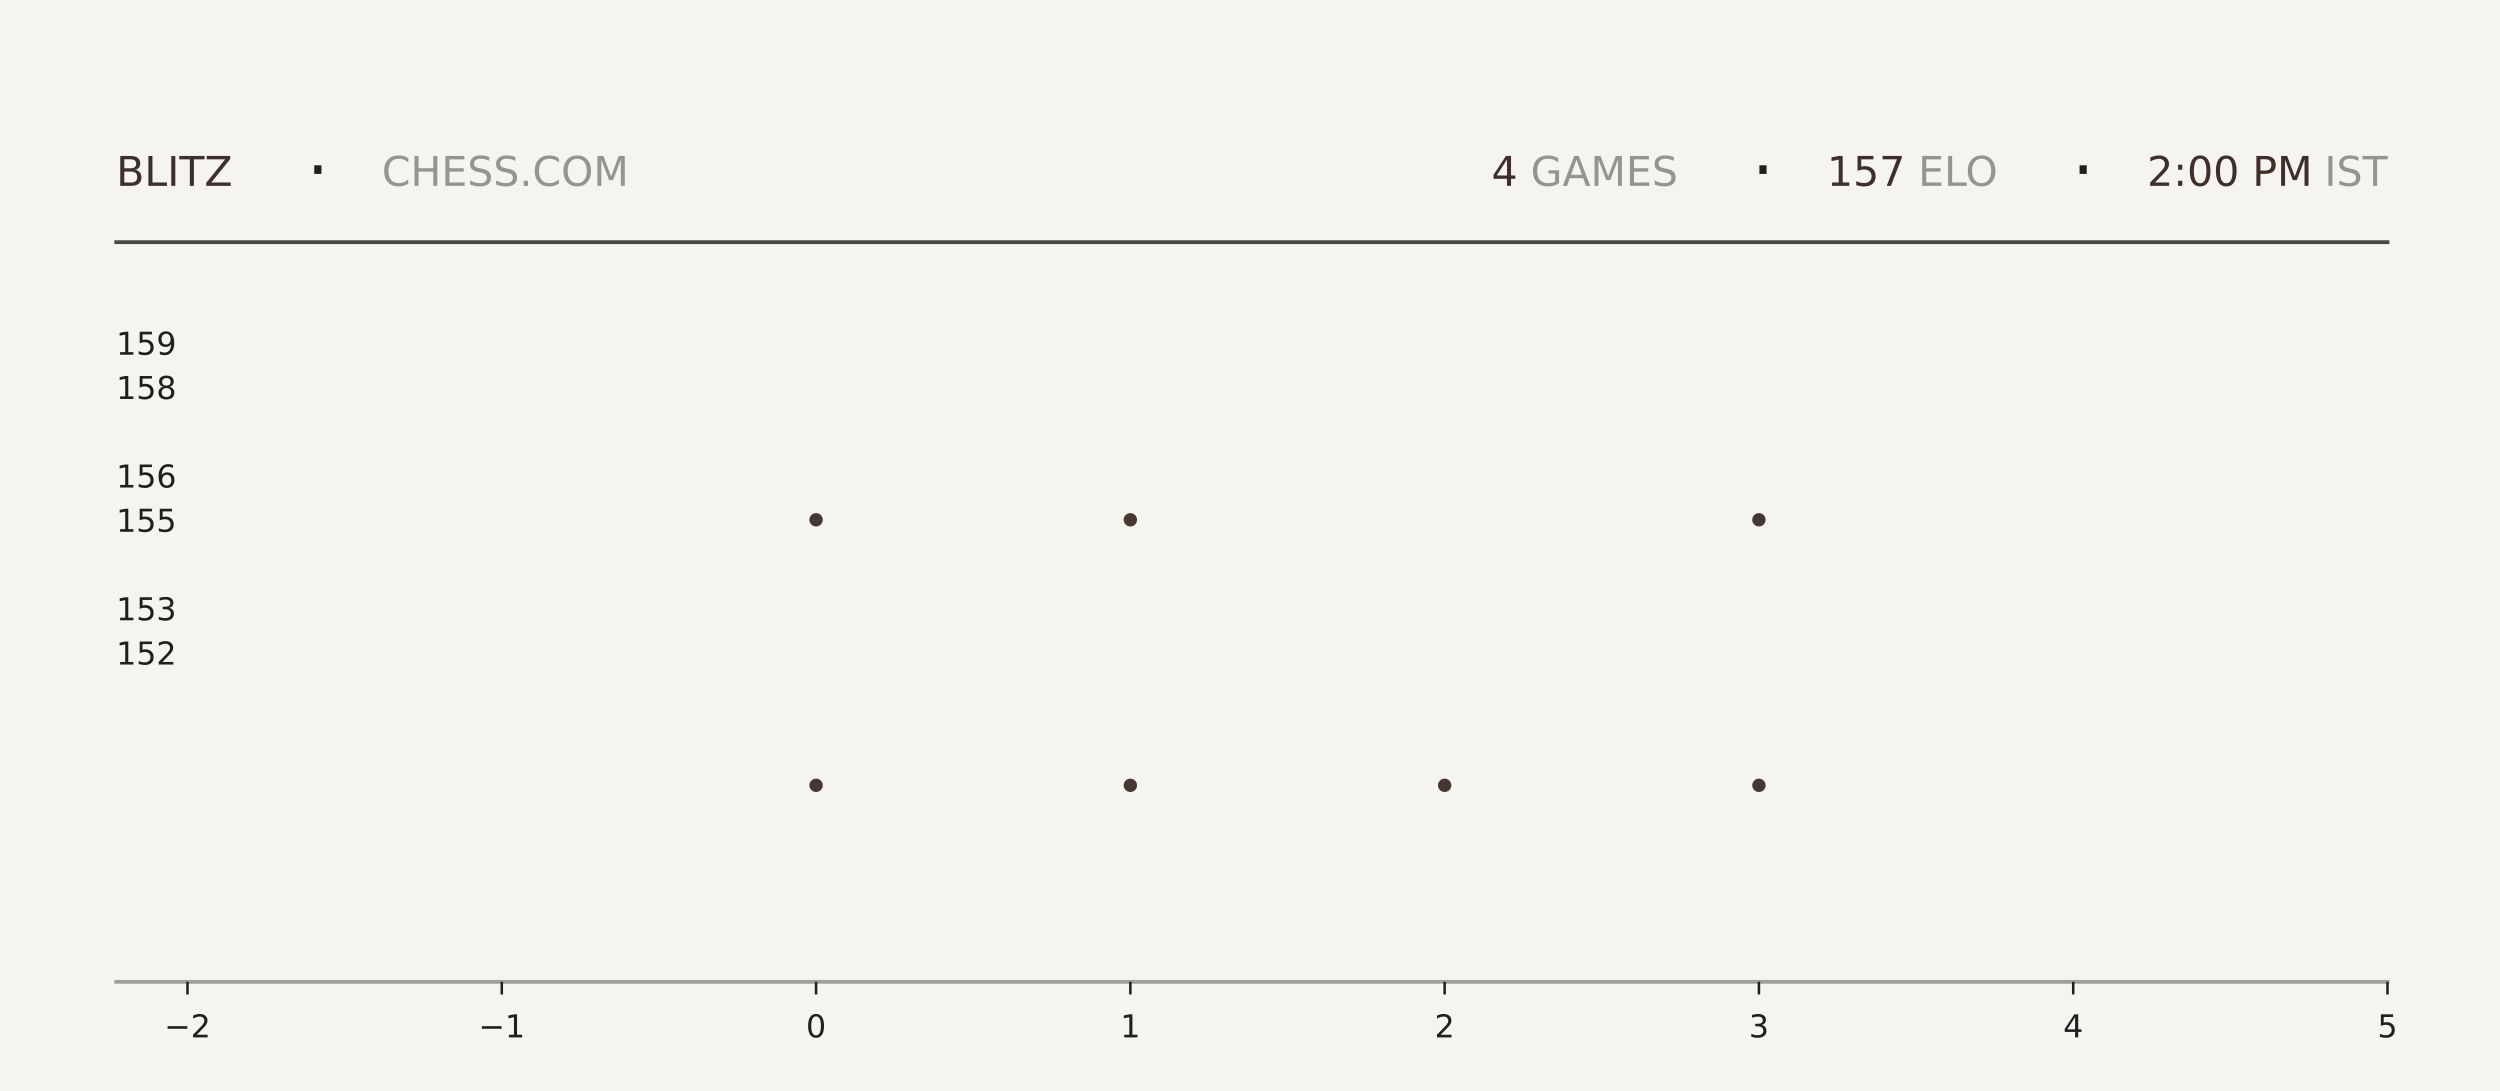
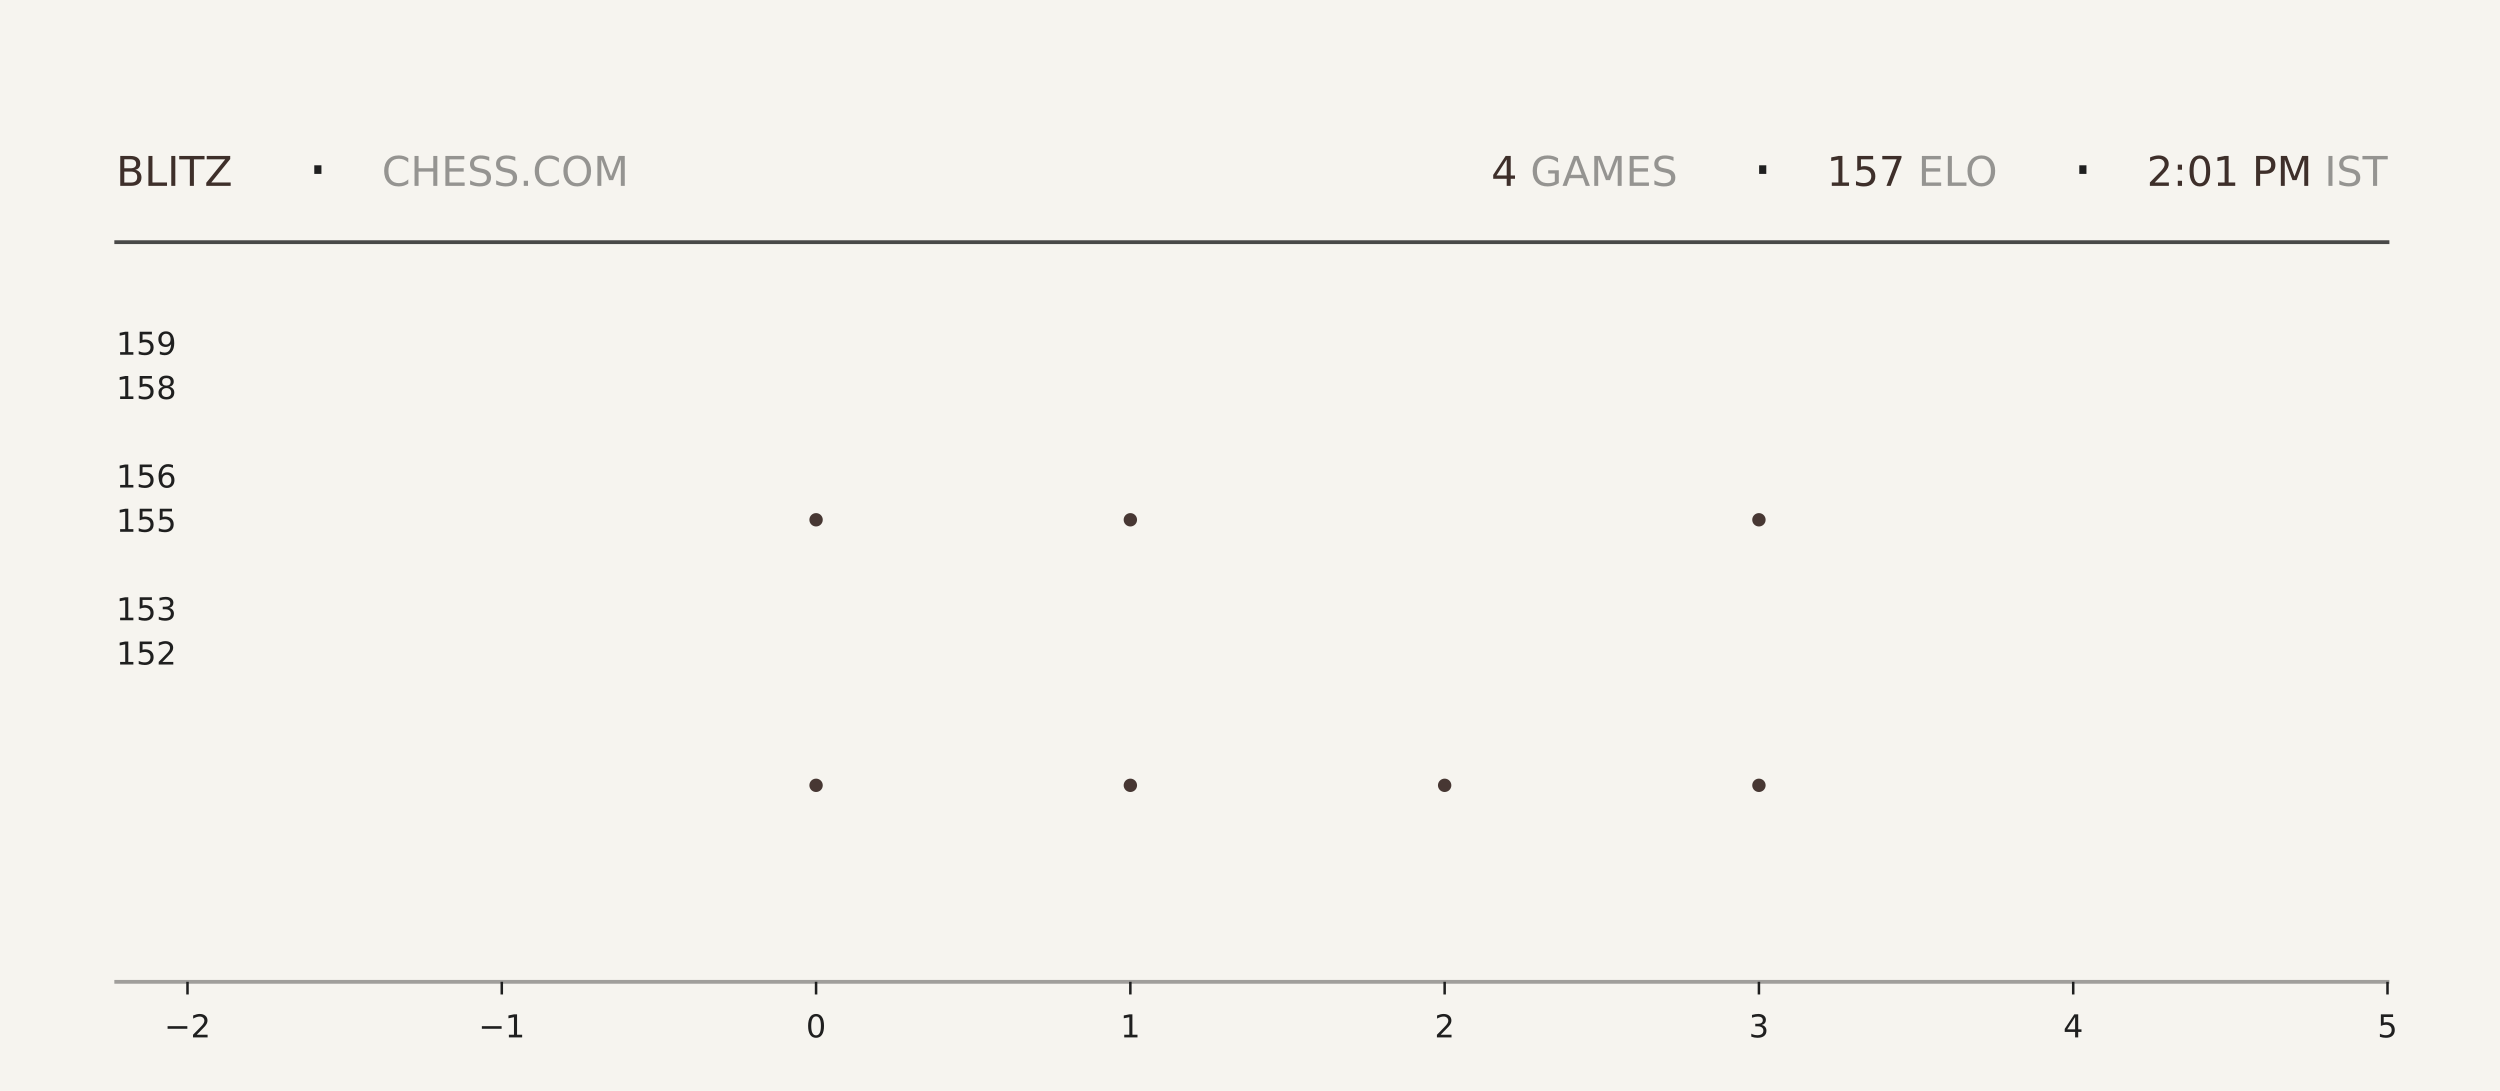
<svg xmlns="http://www.w3.org/2000/svg" xmlns:xlink="http://www.w3.org/1999/xlink" width="792pt" height="345.6pt" viewBox="0 0 792 345.6" version="1.1">
  <defs>
    <style type="text/css">*{stroke-linejoin: round; stroke-linecap: butt}</style>
  </defs>
  <g id="figure_1">
    <g id="patch_1">
      <path d="M 0 345.6  L 792 345.6  L 792 0  L 0 0  z " style="fill: #f6f4ef" />
    </g>
    <g id="axes_1">
      <g id="patch_2">
        <path d="M 59.4 311.04  L 756.36 311.04  L 756.36 103.68  L 59.4 103.68  z " style="fill: #f6f4ef" />
      </g>
      <g id="PathCollection_1">
        <defs>
-           <path id="m1ee9333747" d="M 0 2.121  C 0.563 2.121 1.102 1.898 1.5 1.5  C 1.898 1.102 2.121 0.563 2.121 0  C 2.121 -0.563 1.898 -1.102 1.5 -1.5  C 1.102 -1.898 0.563 -2.121 0 -2.121  C -0.563 -2.121 -1.102 -1.898 -1.5 -1.5  C -1.898 -1.102 -2.121 -0.563 -2.121 0  C -2.121 0.563 -1.898 1.102 -1.5 1.5  C -1.102 1.898 -0.563 2.121 0 2.121  z " />
-         </defs>
-         <g clip-path="url(#p42d26130b8)">
-           <use xlink:href="#m1ee9333747" x="258.531" y="248.79" style="fill: #3e2f2a; fill-opacity: 0.95" />
-           <use xlink:href="#m1ee9333747" x="258.531" y="164.668" style="fill: #3e2f2a; fill-opacity: 0.95" />
+           <path id="m806819370a" d="M 0 2.121  C 0.563 2.121 1.102 1.898 1.5 1.5  C 1.898 1.102 2.121 0.563 2.121 0  C 2.121 -0.563 1.898 -1.102 1.5 -1.5  C 1.102 -1.898 0.563 -2.121 0 -2.121  C -0.563 -2.121 -1.102 -1.898 -1.5 -1.5  C -1.898 -1.102 -2.121 -0.563 -2.121 0  C -2.121 0.563 -1.898 1.102 -1.5 1.5  C -1.102 1.898 -0.563 2.121 0 2.121  z " />
+         </defs>
+         <g clip-path="url(#p1b0a1ac75c)">
+           <use xlink:href="#m806819370a" x="258.531" y="248.79" style="fill: #3e2f2a; fill-opacity: 0.95" />
+           <use xlink:href="#m806819370a" x="258.531" y="164.668" style="fill: #3e2f2a; fill-opacity: 0.95" />
        </g>
      </g>
      <g id="PathCollection_2">
-         <g clip-path="url(#p42d26130b8)">
-           <use xlink:href="#m1ee9333747" x="358.097" y="248.79" style="fill: #3e2f2a; fill-opacity: 0.95" />
-           <use xlink:href="#m1ee9333747" x="358.097" y="164.668" style="fill: #3e2f2a; fill-opacity: 0.95" />
-           <use xlink:href="#m1ee9333747" x="358.097" y="80.547" style="fill: #3e2f2a; fill-opacity: 0.95" />
+         <g clip-path="url(#p1b0a1ac75c)">
+           <use xlink:href="#m806819370a" x="358.097" y="248.79" style="fill: #3e2f2a; fill-opacity: 0.95" />
+           <use xlink:href="#m806819370a" x="358.097" y="164.668" style="fill: #3e2f2a; fill-opacity: 0.95" />
+           <use xlink:href="#m806819370a" x="358.097" y="80.547" style="fill: #3e2f2a; fill-opacity: 0.95" />
        </g>
      </g>
      <g id="PathCollection_3">
-         <g clip-path="url(#p42d26130b8)">
-           <use xlink:href="#m1ee9333747" x="457.663" y="248.79" style="fill: #3e2f2a; fill-opacity: 0.95" />
+         <g clip-path="url(#p1b0a1ac75c)">
+           <use xlink:href="#m806819370a" x="457.663" y="248.79" style="fill: #3e2f2a; fill-opacity: 0.95" />
        </g>
      </g>
      <g id="PathCollection_4">
-         <g clip-path="url(#p42d26130b8)">
-           <use xlink:href="#m1ee9333747" x="557.229" y="248.79" style="fill: #3e2f2a; fill-opacity: 0.95" />
-           <use xlink:href="#m1ee9333747" x="557.229" y="164.668" style="fill: #3e2f2a; fill-opacity: 0.95" />
-           <use xlink:href="#m1ee9333747" x="557.229" y="80.547" style="fill: #3e2f2a; fill-opacity: 0.95" />
+         <g clip-path="url(#p1b0a1ac75c)">
+           <use xlink:href="#m806819370a" x="557.229" y="248.79" style="fill: #3e2f2a; fill-opacity: 0.95" />
+           <use xlink:href="#m806819370a" x="557.229" y="164.668" style="fill: #3e2f2a; fill-opacity: 0.95" />
+           <use xlink:href="#m806819370a" x="557.229" y="80.547" style="fill: #3e2f2a; fill-opacity: 0.95" />
        </g>
      </g>
      <g id="matplotlib.axis_1">
        <g id="xtick_1">
          <g id="line2d_1">
            <defs>
-               <path id="m5857d3f078" d="M 0 0  L 0 4  " style="stroke: #1f1f1f; stroke-width: 0.8" />
+               <path id="md89f939be7" d="M 0 0  L 0 4  " style="stroke: #1f1f1f; stroke-width: 0.8" />
            </defs>
            <g>
-               <use xlink:href="#m5857d3f078" x="59.4" y="311.04" style="fill: #1f1f1f; stroke: #1f1f1f; stroke-width: 0.8" />
+               <use xlink:href="#md89f939be7" x="59.4" y="311.04" style="fill: #1f1f1f; stroke: #1f1f1f; stroke-width: 0.8" />
            </g>
          </g>
          <g id="text_1">
            <g style="fill: #1f1f1f" transform="translate(52.02891 328.6384) scale(0.1 -0.1)">
              <defs>
                <path id="DejaVuSans-2212" d="M 678 2272  L 4684 2272  L 4684 1741  L 678 1741  L 678 2272  z " transform="scale(0.015625)" />
                <path id="DejaVuSans-32" d="M 1228 531  L 3431 531  L 3431 0  L 469 0  L 469 531  Q 828 903 1448 1529  Q 2069 2156 2228 2338  Q 2531 2678 2651 2914  Q 2772 3150 2772 3378  Q 2772 3750 2511 3984  Q 2250 4219 1831 4219  Q 1534 4219 1204 4116  Q 875 4013 500 3803  L 500 4441  Q 881 4594 1212 4672  Q 1544 4750 1819 4750  Q 2544 4750 2975 4387  Q 3406 4025 3406 3419  Q 3406 3131 3298 2873  Q 3191 2616 2906 2266  Q 2828 2175 2409 1742  Q 1991 1309 1228 531  z " transform="scale(0.015625)" />
              </defs>
              <use xlink:href="#DejaVuSans-2212" />
              <use xlink:href="#DejaVuSans-32" transform="translate(83.78906 0)" />
            </g>
          </g>
        </g>
        <g id="xtick_2">
          <g id="line2d_2">
            <g>
-               <use xlink:href="#m5857d3f078" x="158.966" y="311.04" style="fill: #1f1f1f; stroke: #1f1f1f; stroke-width: 0.8" />
+               <use xlink:href="#md89f939be7" x="158.966" y="311.04" style="fill: #1f1f1f; stroke: #1f1f1f; stroke-width: 0.8" />
            </g>
          </g>
          <g id="text_2">
            <g style="fill: #1f1f1f" transform="translate(151.5946 328.6384) scale(0.1 -0.1)">
              <defs>
                <path id="DejaVuSans-31" d="M 794 531  L 1825 531  L 1825 4091  L 703 3866  L 703 4441  L 1819 4666  L 2450 4666  L 2450 531  L 3481 531  L 3481 0  L 794 0  L 794 531  z " transform="scale(0.015625)" />
              </defs>
              <use xlink:href="#DejaVuSans-2212" />
              <use xlink:href="#DejaVuSans-31" transform="translate(83.78906 0)" />
            </g>
          </g>
        </g>
        <g id="xtick_3">
          <g id="line2d_3">
            <g>
-               <use xlink:href="#m5857d3f078" x="258.531" y="311.04" style="fill: #1f1f1f; stroke: #1f1f1f; stroke-width: 0.8" />
+               <use xlink:href="#md89f939be7" x="258.531" y="311.04" style="fill: #1f1f1f; stroke: #1f1f1f; stroke-width: 0.8" />
            </g>
          </g>
          <g id="text_3">
            <g style="fill: #1f1f1f" transform="translate(255.3502 328.6384) scale(0.1 -0.1)">
              <defs>
                <path id="DejaVuSans-30" d="M 2034 4250  Q 1547 4250 1301 3770  Q 1056 3291 1056 2328  Q 1056 1369 1301 889  Q 1547 409 2034 409  Q 2525 409 2770 889  Q 3016 1369 3016 2328  Q 3016 3291 2770 3770  Q 2525 4250 2034 4250  z M 2034 4750  Q 2819 4750 3233 4129  Q 3647 3509 3647 2328  Q 3647 1150 3233 529  Q 2819 -91 2034 -91  Q 1250 -91 836 529  Q 422 1150 422 2328  Q 422 3509 836 4129  Q 1250 4750 2034 4750  z " transform="scale(0.015625)" />
              </defs>
              <use xlink:href="#DejaVuSans-30" />
            </g>
          </g>
        </g>
        <g id="xtick_4">
          <g id="line2d_4">
            <g>
-               <use xlink:href="#m5857d3f078" x="358.097" y="311.04" style="fill: #1f1f1f; stroke: #1f1f1f; stroke-width: 0.8" />
+               <use xlink:href="#md89f939be7" x="358.097" y="311.04" style="fill: #1f1f1f; stroke: #1f1f1f; stroke-width: 0.8" />
            </g>
          </g>
          <g id="text_4">
            <g style="fill: #1f1f1f" transform="translate(354.9159 328.6384) scale(0.1 -0.1)">
              <use xlink:href="#DejaVuSans-31" />
            </g>
          </g>
        </g>
        <g id="xtick_5">
          <g id="line2d_5">
            <g>
-               <use xlink:href="#m5857d3f078" x="457.663" y="311.04" style="fill: #1f1f1f; stroke: #1f1f1f; stroke-width: 0.8" />
+               <use xlink:href="#md89f939be7" x="457.663" y="311.04" style="fill: #1f1f1f; stroke: #1f1f1f; stroke-width: 0.8" />
            </g>
          </g>
          <g id="text_5">
            <g style="fill: #1f1f1f" transform="translate(454.4816 328.6384) scale(0.1 -0.1)">
              <use xlink:href="#DejaVuSans-32" />
            </g>
          </g>
        </g>
        <g id="xtick_6">
          <g id="line2d_6">
            <g>
-               <use xlink:href="#m5857d3f078" x="557.229" y="311.04" style="fill: #1f1f1f; stroke: #1f1f1f; stroke-width: 0.8" />
+               <use xlink:href="#md89f939be7" x="557.229" y="311.04" style="fill: #1f1f1f; stroke: #1f1f1f; stroke-width: 0.8" />
            </g>
          </g>
          <g id="text_6">
            <g style="fill: #1f1f1f" transform="translate(554.0473 328.6384) scale(0.1 -0.1)">
              <defs>
                <path id="DejaVuSans-33" d="M 2597 2516  Q 3050 2419 3304 2112  Q 3559 1806 3559 1356  Q 3559 666 3084 287  Q 2609 -91 1734 -91  Q 1441 -91 1130 -33  Q 819 25 488 141  L 488 750  Q 750 597 1062 519  Q 1375 441 1716 441  Q 2309 441 2620 675  Q 2931 909 2931 1356  Q 2931 1769 2642 2001  Q 2353 2234 1838 2234  L 1294 2234  L 1294 2753  L 1863 2753  Q 2328 2753 2575 2939  Q 2822 3125 2822 3475  Q 2822 3834 2567 4026  Q 2313 4219 1838 4219  Q 1578 4219 1281 4162  Q 984 4106 628 3988  L 628 4550  Q 988 4650 1302 4700  Q 1616 4750 1894 4750  Q 2613 4750 3031 4423  Q 3450 4097 3450 3541  Q 3450 3153 3228 2886  Q 3006 2619 2597 2516  z " transform="scale(0.015625)" />
              </defs>
              <use xlink:href="#DejaVuSans-33" />
            </g>
          </g>
        </g>
        <g id="xtick_7">
          <g id="line2d_7">
            <g>
-               <use xlink:href="#m5857d3f078" x="656.794" y="311.04" style="fill: #1f1f1f; stroke: #1f1f1f; stroke-width: 0.8" />
+               <use xlink:href="#md89f939be7" x="656.794" y="311.04" style="fill: #1f1f1f; stroke: #1f1f1f; stroke-width: 0.8" />
            </g>
          </g>
          <g id="text_7">
            <g style="fill: #1f1f1f" transform="translate(653.613 328.6384) scale(0.1 -0.1)">
              <defs>
                <path id="DejaVuSans-34" d="M 2419 4116  L 825 1625  L 2419 1625  L 2419 4116  z M 2253 4666  L 3047 4666  L 3047 1625  L 3713 1625  L 3713 1100  L 3047 1100  L 3047 0  L 2419 0  L 2419 1100  L 313 1100  L 313 1709  L 2253 4666  z " transform="scale(0.015625)" />
              </defs>
              <use xlink:href="#DejaVuSans-34" />
            </g>
          </g>
        </g>
        <g id="xtick_8">
          <g id="line2d_8">
            <g>
-               <use xlink:href="#m5857d3f078" x="756.36" y="311.04" style="fill: #1f1f1f; stroke: #1f1f1f; stroke-width: 0.8" />
+               <use xlink:href="#md89f939be7" x="756.36" y="311.04" style="fill: #1f1f1f; stroke: #1f1f1f; stroke-width: 0.8" />
            </g>
          </g>
          <g id="text_8">
            <g style="fill: #1f1f1f" transform="translate(753.1788 328.6384) scale(0.1 -0.1)">
              <defs>
                <path id="DejaVuSans-35" d="M 691 4666  L 3169 4666  L 3169 4134  L 1269 4134  L 1269 2991  Q 1406 3038 1543 3061  Q 1681 3084 1819 3084  Q 2600 3084 3056 2656  Q 3513 2228 3513 1497  Q 3513 744 3044 326  Q 2575 -91 1722 -91  Q 1428 -91 1123 -41  Q 819 9 494 109  L 494 744  Q 775 591 1075 516  Q 1375 441 1709 441  Q 2250 441 2565 725  Q 2881 1009 2881 1497  Q 2881 1984 2565 2268  Q 2250 2553 1709 2553  Q 1456 2553 1204 2497  Q 953 2441 691 2322  L 691 4666  z " transform="scale(0.015625)" />
              </defs>
              <use xlink:href="#DejaVuSans-35" />
            </g>
          </g>
        </g>
      </g>
      <g id="matplotlib.axis_2">
        <g id="ytick_1">
          <g id="line2d_9" />
          <g id="text_9">
            <g style="fill: #1f1f1f" transform="translate(36.8125 210.5283) scale(0.1 -0.1)">
              <use xlink:href="#DejaVuSans-31" />
              <use xlink:href="#DejaVuSans-35" transform="translate(63.62305 0)" />
              <use xlink:href="#DejaVuSans-32" transform="translate(127.2461 0)" />
            </g>
          </g>
        </g>
        <g id="ytick_2">
          <g id="line2d_10" />
          <g id="text_10">
            <g style="fill: #1f1f1f" transform="translate(36.8125 196.508) scale(0.1 -0.1)">
              <use xlink:href="#DejaVuSans-31" />
              <use xlink:href="#DejaVuSans-35" transform="translate(63.62305 0)" />
              <use xlink:href="#DejaVuSans-33" transform="translate(127.2461 0)" />
            </g>
          </g>
        </g>
        <g id="ytick_3">
          <g id="line2d_11" />
          <g id="text_11">
            <g style="fill: #1f1f1f" transform="translate(36.8125 168.4675) scale(0.1 -0.1)">
              <use xlink:href="#DejaVuSans-31" />
              <use xlink:href="#DejaVuSans-35" transform="translate(63.62305 0)" />
              <use xlink:href="#DejaVuSans-35" transform="translate(127.2461 0)" />
            </g>
          </g>
        </g>
        <g id="ytick_4">
          <g id="line2d_12" />
          <g id="text_12">
            <g style="fill: #1f1f1f" transform="translate(36.8125 154.4472) scale(0.1 -0.1)">
              <defs>
                <path id="DejaVuSans-36" d="M 2113 2584  Q 1688 2584 1439 2293  Q 1191 2003 1191 1497  Q 1191 994 1439 701  Q 1688 409 2113 409  Q 2538 409 2786 701  Q 3034 994 3034 1497  Q 3034 2003 2786 2293  Q 2538 2584 2113 2584  z M 3366 4563  L 3366 3988  Q 3128 4100 2886 4159  Q 2644 4219 2406 4219  Q 1781 4219 1451 3797  Q 1122 3375 1075 2522  Q 1259 2794 1537 2939  Q 1816 3084 2150 3084  Q 2853 3084 3261 2657  Q 3669 2231 3669 1497  Q 3669 778 3244 343  Q 2819 -91 2113 -91  Q 1303 -91 875 529  Q 447 1150 447 2328  Q 447 3434 972 4092  Q 1497 4750 2381 4750  Q 2619 4750 2861 4703  Q 3103 4656 3366 4563  z " transform="scale(0.015625)" />
              </defs>
              <use xlink:href="#DejaVuSans-31" />
              <use xlink:href="#DejaVuSans-35" transform="translate(63.62305 0)" />
              <use xlink:href="#DejaVuSans-36" transform="translate(127.2461 0)" />
            </g>
          </g>
        </g>
        <g id="ytick_5">
          <g id="line2d_13" />
          <g id="text_13">
            <g style="fill: #1f1f1f" transform="translate(36.8125 126.4066) scale(0.1 -0.1)">
              <defs>
                <path id="DejaVuSans-38" d="M 2034 2216  Q 1584 2216 1326 1975  Q 1069 1734 1069 1313  Q 1069 891 1326 650  Q 1584 409 2034 409  Q 2484 409 2743 651  Q 3003 894 3003 1313  Q 3003 1734 2745 1975  Q 2488 2216 2034 2216  z M 1403 2484  Q 997 2584 770 2862  Q 544 3141 544 3541  Q 544 4100 942 4425  Q 1341 4750 2034 4750  Q 2731 4750 3128 4425  Q 3525 4100 3525 3541  Q 3525 3141 3298 2862  Q 3072 2584 2669 2484  Q 3125 2378 3379 2068  Q 3634 1759 3634 1313  Q 3634 634 3220 271  Q 2806 -91 2034 -91  Q 1263 -91 848 271  Q 434 634 434 1313  Q 434 1759 690 2068  Q 947 2378 1403 2484  z M 1172 3481  Q 1172 3119 1398 2916  Q 1625 2713 2034 2713  Q 2441 2713 2670 2916  Q 2900 3119 2900 3481  Q 2900 3844 2670 4047  Q 2441 4250 2034 4250  Q 1625 4250 1398 4047  Q 1172 3844 1172 3481  z " transform="scale(0.015625)" />
              </defs>
              <use xlink:href="#DejaVuSans-31" />
              <use xlink:href="#DejaVuSans-35" transform="translate(63.62305 0)" />
              <use xlink:href="#DejaVuSans-38" transform="translate(127.2461 0)" />
            </g>
          </g>
        </g>
        <g id="ytick_6">
          <g id="line2d_14" />
          <g id="text_14">
            <g style="fill: #1f1f1f" transform="translate(36.8125 112.3863) scale(0.1 -0.1)">
              <defs>
                <path id="DejaVuSans-39" d="M 703 97  L 703 672  Q 941 559 1184 500  Q 1428 441 1663 441  Q 2288 441 2617 861  Q 2947 1281 2994 2138  Q 2813 1869 2534 1725  Q 2256 1581 1919 1581  Q 1219 1581 811 2004  Q 403 2428 403 3163  Q 403 3881 828 4315  Q 1253 4750 1959 4750  Q 2769 4750 3195 4129  Q 3622 3509 3622 2328  Q 3622 1225 3098 567  Q 2575 -91 1691 -91  Q 1453 -91 1209 -44  Q 966 3 703 97  z M 1959 2075  Q 2384 2075 2632 2365  Q 2881 2656 2881 3163  Q 2881 3666 2632 3958  Q 2384 4250 1959 4250  Q 1534 4250 1286 3958  Q 1038 3666 1038 3163  Q 1038 2656 1286 2365  Q 1534 2075 1959 2075  z " transform="scale(0.015625)" />
              </defs>
              <use xlink:href="#DejaVuSans-31" />
              <use xlink:href="#DejaVuSans-35" transform="translate(63.62305 0)" />
              <use xlink:href="#DejaVuSans-39" transform="translate(127.2461 0)" />
            </g>
          </g>
        </g>
      </g>
    </g>
    <g id="line2d_15">
      <path d="M 36.82 76.723  L 756.36 76.723  " style="fill: none; stroke: #1f1f1f; stroke-opacity: 0.8; stroke-width: 1.2; stroke-linecap: square" />
    </g>
    <g id="line2d_16">
      <path d="M 36.82 311.04  L 756.36 311.04  " style="fill: none; stroke: #1f1f1f; stroke-opacity: 0.4; stroke-width: 1.2; stroke-linecap: square" />
    </g>
    <g id="text_15">
      <g style="fill: #3e2f2a" transform="translate(36.82 58.88319) scale(0.13 -0.13)">
        <defs>
          <path id="DejaVuSans-42" d="M 1259 2228  L 1259 519  L 2272 519  Q 2781 519 3026 730  Q 3272 941 3272 1375  Q 3272 1813 3026 2020  Q 2781 2228 2272 2228  L 1259 2228  z M 1259 4147  L 1259 2741  L 2194 2741  Q 2656 2741 2882 2914  Q 3109 3088 3109 3444  Q 3109 3797 2882 3972  Q 2656 4147 2194 4147  L 1259 4147  z M 628 4666  L 2241 4666  Q 2963 4666 3353 4366  Q 3744 4066 3744 3513  Q 3744 3084 3544 2831  Q 3344 2578 2956 2516  Q 3422 2416 3680 2098  Q 3938 1781 3938 1306  Q 3938 681 3513 340  Q 3088 0 2303 0  L 628 0  L 628 4666  z " transform="scale(0.015625)" />
          <path id="DejaVuSans-4c" d="M 628 4666  L 1259 4666  L 1259 531  L 3531 531  L 3531 0  L 628 0  L 628 4666  z " transform="scale(0.015625)" />
          <path id="DejaVuSans-49" d="M 628 4666  L 1259 4666  L 1259 0  L 628 0  L 628 4666  z " transform="scale(0.015625)" />
          <path id="DejaVuSans-54" d="M -19 4666  L 3928 4666  L 3928 4134  L 2272 4134  L 2272 0  L 1638 0  L 1638 4134  L -19 4134  L -19 4666  z " transform="scale(0.015625)" />
          <path id="DejaVuSans-5a" d="M 359 4666  L 4025 4666  L 4025 4184  L 1075 531  L 4097 531  L 4097 0  L 288 0  L 288 481  L 3238 4134  L 359 4134  L 359 4666  z " transform="scale(0.015625)" />
        </defs>
        <use xlink:href="#DejaVuSans-42" />
        <use xlink:href="#DejaVuSans-4c" transform="translate(68.60352 0)" />
        <use xlink:href="#DejaVuSans-49" transform="translate(124.3164 0)" />
        <use xlink:href="#DejaVuSans-54" transform="translate(153.8086 0)" />
        <use xlink:href="#DejaVuSans-5a" transform="translate(214.8926 0)" />
      </g>
    </g>
    <g id="text_16">
      <g style="fill: #1f1f1f" transform="translate(97.21 61.36662) scale(0.22 -0.22)">
        <defs>
          <path id="DejaVuSans-b7" d="M 684 2619  L 1344 2619  L 1344 1825  L 684 1825  L 684 2619  z " transform="scale(0.015625)" />
        </defs>
        <use xlink:href="#DejaVuSans-b7" />
      </g>
    </g>
    <g id="text_17">
      <g style="fill: #1f1f1f; opacity: 0.45" transform="translate(120.97 58.88319) scale(0.13 -0.13)">
        <defs>
          <path id="DejaVuSans-43" d="M 4122 4306  L 4122 3641  Q 3803 3938 3442 4084  Q 3081 4231 2675 4231  Q 1875 4231 1450 3742  Q 1025 3253 1025 2328  Q 1025 1406 1450 917  Q 1875 428 2675 428  Q 3081 428 3442 575  Q 3803 722 4122 1019  L 4122 359  Q 3791 134 3420 21  Q 3050 -91 2638 -91  Q 1578 -91 968 557  Q 359 1206 359 2328  Q 359 3453 968 4101  Q 1578 4750 2638 4750  Q 3056 4750 3426 4639  Q 3797 4528 4122 4306  z " transform="scale(0.015625)" />
          <path id="DejaVuSans-48" d="M 628 4666  L 1259 4666  L 1259 2753  L 3553 2753  L 3553 4666  L 4184 4666  L 4184 0  L 3553 0  L 3553 2222  L 1259 2222  L 1259 0  L 628 0  L 628 4666  z " transform="scale(0.015625)" />
          <path id="DejaVuSans-45" d="M 628 4666  L 3578 4666  L 3578 4134  L 1259 4134  L 1259 2753  L 3481 2753  L 3481 2222  L 1259 2222  L 1259 531  L 3634 531  L 3634 0  L 628 0  L 628 4666  z " transform="scale(0.015625)" />
          <path id="DejaVuSans-53" d="M 3425 4513  L 3425 3897  Q 3066 4069 2747 4153  Q 2428 4238 2131 4238  Q 1616 4238 1336 4038  Q 1056 3838 1056 3469  Q 1056 3159 1242 3001  Q 1428 2844 1947 2747  L 2328 2669  Q 3034 2534 3370 2195  Q 3706 1856 3706 1288  Q 3706 609 3251 259  Q 2797 -91 1919 -91  Q 1588 -91 1214 -16  Q 841 59 441 206  L 441 856  Q 825 641 1194 531  Q 1563 422 1919 422  Q 2459 422 2753 634  Q 3047 847 3047 1241  Q 3047 1584 2836 1778  Q 2625 1972 2144 2069  L 1759 2144  Q 1053 2284 737 2584  Q 422 2884 422 3419  Q 422 4038 858 4394  Q 1294 4750 2059 4750  Q 2388 4750 2728 4690  Q 3069 4631 3425 4513  z " transform="scale(0.015625)" />
          <path id="DejaVuSans-2e" d="M 684 794  L 1344 794  L 1344 0  L 684 0  L 684 794  z " transform="scale(0.015625)" />
          <path id="DejaVuSans-4f" d="M 2522 4238  Q 1834 4238 1429 3725  Q 1025 3213 1025 2328  Q 1025 1447 1429 934  Q 1834 422 2522 422  Q 3209 422 3611 934  Q 4013 1447 4013 2328  Q 4013 3213 3611 3725  Q 3209 4238 2522 4238  z M 2522 4750  Q 3503 4750 4090 4092  Q 4678 3434 4678 2328  Q 4678 1225 4090 567  Q 3503 -91 2522 -91  Q 1538 -91 948 565  Q 359 1222 359 2328  Q 359 3434 948 4092  Q 1538 4750 2522 4750  z " transform="scale(0.015625)" />
          <path id="DejaVuSans-4d" d="M 628 4666  L 1569 4666  L 2759 1491  L 3956 4666  L 4897 4666  L 4897 0  L 4281 0  L 4281 4097  L 3078 897  L 2444 897  L 1241 4097  L 1241 0  L 628 0  L 628 4666  z " transform="scale(0.015625)" />
        </defs>
        <use xlink:href="#DejaVuSans-43" />
        <use xlink:href="#DejaVuSans-48" transform="translate(69.82422 0)" />
        <use xlink:href="#DejaVuSans-45" transform="translate(145.0195 0)" />
        <use xlink:href="#DejaVuSans-53" transform="translate(208.2031 0)" />
        <use xlink:href="#DejaVuSans-53" transform="translate(271.6797 0)" />
        <use xlink:href="#DejaVuSans-2e" transform="translate(335.1562 0)" />
        <use xlink:href="#DejaVuSans-43" transform="translate(366.9434 0)" />
        <use xlink:href="#DejaVuSans-4f" transform="translate(436.7676 0)" />
        <use xlink:href="#DejaVuSans-4d" transform="translate(515.4785 0)" />
      </g>
    </g>
    <g id="text_18">
-       <g style="fill: #3e2f2a" transform="translate(472.5 58.88319) scale(0.13 -0.13)">
+       <g style="fill: #3e2f2a" transform="translate(472.41 58.88319) scale(0.13 -0.13)">
        <use xlink:href="#DejaVuSans-34" />
      </g>
    </g>
    <g id="text_19">
-       <g style="fill: #1f1f1f; opacity: 0.45" transform="translate(480.78 58.88319) scale(0.13 -0.13)">
+       <g style="fill: #1f1f1f; opacity: 0.45" transform="translate(480.69 58.88319) scale(0.13 -0.13)">
        <defs>
          <path id="DejaVuSans-20" transform="scale(0.015625)" />
          <path id="DejaVuSans-47" d="M 3809 666  L 3809 1919  L 2778 1919  L 2778 2438  L 4434 2438  L 4434 434  Q 4069 175 3628 42  Q 3188 -91 2688 -91  Q 1594 -91 976 548  Q 359 1188 359 2328  Q 359 3472 976 4111  Q 1594 4750 2688 4750  Q 3144 4750 3555 4637  Q 3966 4525 4313 4306  L 4313 3634  Q 3963 3931 3569 4081  Q 3175 4231 2741 4231  Q 1884 4231 1454 3753  Q 1025 3275 1025 2328  Q 1025 1384 1454 906  Q 1884 428 2741 428  Q 3075 428 3337 486  Q 3600 544 3809 666  z " transform="scale(0.015625)" />
          <path id="DejaVuSans-41" d="M 2188 4044  L 1331 1722  L 3047 1722  L 2188 4044  z M 1831 4666  L 2547 4666  L 4325 0  L 3669 0  L 3244 1197  L 1141 1197  L 716 0  L 50 0  L 1831 4666  z " transform="scale(0.015625)" />
        </defs>
        <use xlink:href="#DejaVuSans-20" />
        <use xlink:href="#DejaVuSans-47" transform="translate(31.78711 0)" />
        <use xlink:href="#DejaVuSans-41" transform="translate(109.2773 0)" />
        <use xlink:href="#DejaVuSans-4d" transform="translate(177.6855 0)" />
        <use xlink:href="#DejaVuSans-45" transform="translate(263.9648 0)" />
        <use xlink:href="#DejaVuSans-53" transform="translate(327.1484 0)" />
      </g>
    </g>
    <g id="text_20">
-       <g style="fill: #1f1f1f" transform="translate(555.03 61.36662) scale(0.22 -0.22)">
+       <g style="fill: #1f1f1f" transform="translate(554.94 61.36662) scale(0.22 -0.22)">
        <use xlink:href="#DejaVuSans-b7" />
      </g>
    </g>
    <g id="text_21">
-       <g style="fill: #3e2f2a" transform="translate(578.79 58.88319) scale(0.13 -0.13)">
+       <g style="fill: #3e2f2a" transform="translate(578.7 58.88319) scale(0.13 -0.13)">
        <defs>
          <path id="DejaVuSans-37" d="M 525 4666  L 3525 4666  L 3525 4397  L 1831 0  L 1172 0  L 2766 4134  L 525 4134  L 525 4666  z " transform="scale(0.015625)" />
        </defs>
        <use xlink:href="#DejaVuSans-31" />
        <use xlink:href="#DejaVuSans-35" transform="translate(63.62305 0)" />
        <use xlink:href="#DejaVuSans-37" transform="translate(127.2461 0)" />
      </g>
    </g>
    <g id="text_22">
-       <g style="fill: #1f1f1f; opacity: 0.45" transform="translate(603.54 58.88319) scale(0.13 -0.13)">
+       <g style="fill: #1f1f1f; opacity: 0.45" transform="translate(603.45 58.88319) scale(0.13 -0.13)">
        <use xlink:href="#DejaVuSans-20" />
        <use xlink:href="#DejaVuSans-45" transform="translate(31.78711 0)" />
        <use xlink:href="#DejaVuSans-4c" transform="translate(94.9707 0)" />
        <use xlink:href="#DejaVuSans-4f" transform="translate(147.0586 0)" />
      </g>
    </g>
    <g id="text_23">
-       <g style="fill: #1f1f1f" transform="translate(656.46 61.36662) scale(0.22 -0.22)">
+       <g style="fill: #1f1f1f" transform="translate(656.37 61.36662) scale(0.22 -0.22)">
        <use xlink:href="#DejaVuSans-b7" />
      </g>
    </g>
    <g id="text_24">
-       <g style="fill: #3e2f2a" transform="translate(680.22 58.88319) scale(0.13 -0.13)">
+       <g style="fill: #3e2f2a" transform="translate(680.13 58.88319) scale(0.13 -0.13)">
        <defs>
          <path id="DejaVuSans-3a" d="M 750 794  L 1409 794  L 1409 0  L 750 0  L 750 794  z M 750 3309  L 1409 3309  L 1409 2516  L 750 2516  L 750 3309  z " transform="scale(0.015625)" />
          <path id="DejaVuSans-50" d="M 1259 4147  L 1259 2394  L 2053 2394  Q 2494 2394 2734 2622  Q 2975 2850 2975 3272  Q 2975 3691 2734 3919  Q 2494 4147 2053 4147  L 1259 4147  z M 628 4666  L 2053 4666  Q 2838 4666 3239 4311  Q 3641 3956 3641 3272  Q 3641 2581 3239 2228  Q 2838 1875 2053 1875  L 1259 1875  L 1259 0  L 628 0  L 628 4666  z " transform="scale(0.015625)" />
        </defs>
        <use xlink:href="#DejaVuSans-32" />
        <use xlink:href="#DejaVuSans-3a" transform="translate(63.62305 0)" />
        <use xlink:href="#DejaVuSans-30" transform="translate(97.31445 0)" />
-         <use xlink:href="#DejaVuSans-30" transform="translate(160.9375 0)" />
+         <use xlink:href="#DejaVuSans-31" transform="translate(160.9375 0)" />
        <use xlink:href="#DejaVuSans-20" transform="translate(224.5605 0)" />
        <use xlink:href="#DejaVuSans-50" transform="translate(256.3477 0)" />
        <use xlink:href="#DejaVuSans-4d" transform="translate(316.6504 0)" />
      </g>
    </g>
    <g id="text_25">
      <g style="fill: #1f1f1f; opacity: 0.45" transform="translate(732.24 58.88319) scale(0.13 -0.13)">
        <use xlink:href="#DejaVuSans-20" />
        <use xlink:href="#DejaVuSans-49" transform="translate(31.78711 0)" />
        <use xlink:href="#DejaVuSans-53" transform="translate(61.2793 0)" />
        <use xlink:href="#DejaVuSans-54" transform="translate(124.7559 0)" />
      </g>
    </g>
  </g>
  <defs>
-     <clipPath id="p42d26130b8">
+     <clipPath id="p1b0a1ac75c">
      <rect x="59.4" y="103.68" width="696.96" height="207.36" />
    </clipPath>
  </defs>
</svg>
